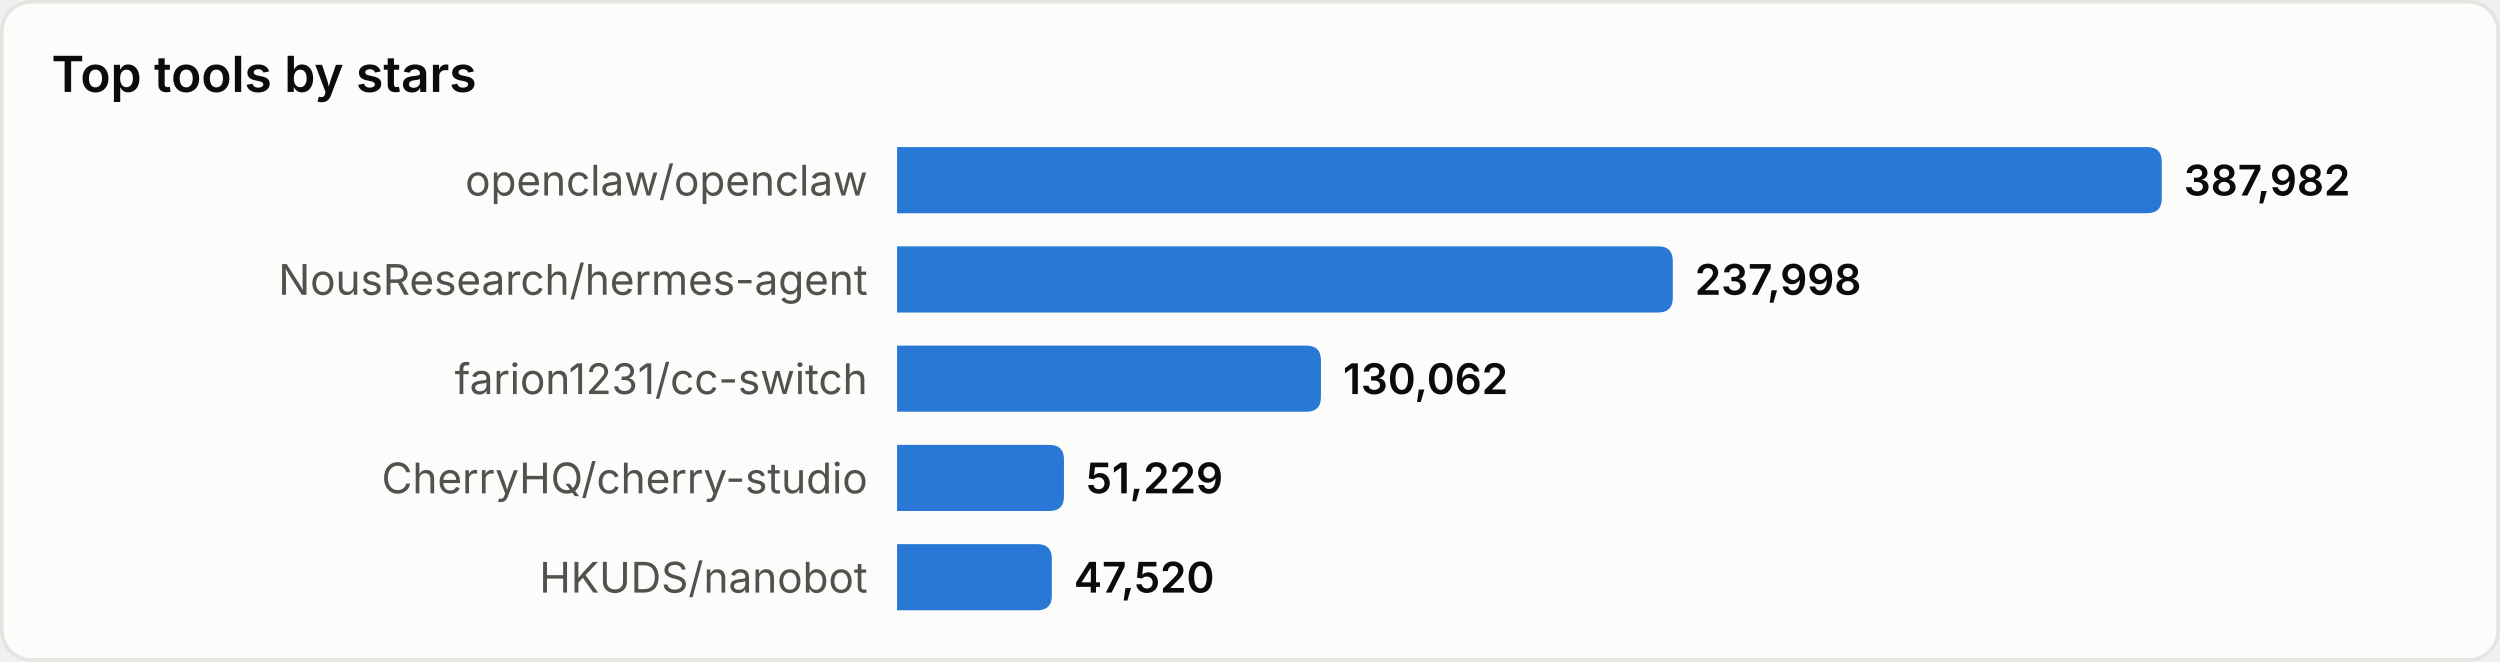
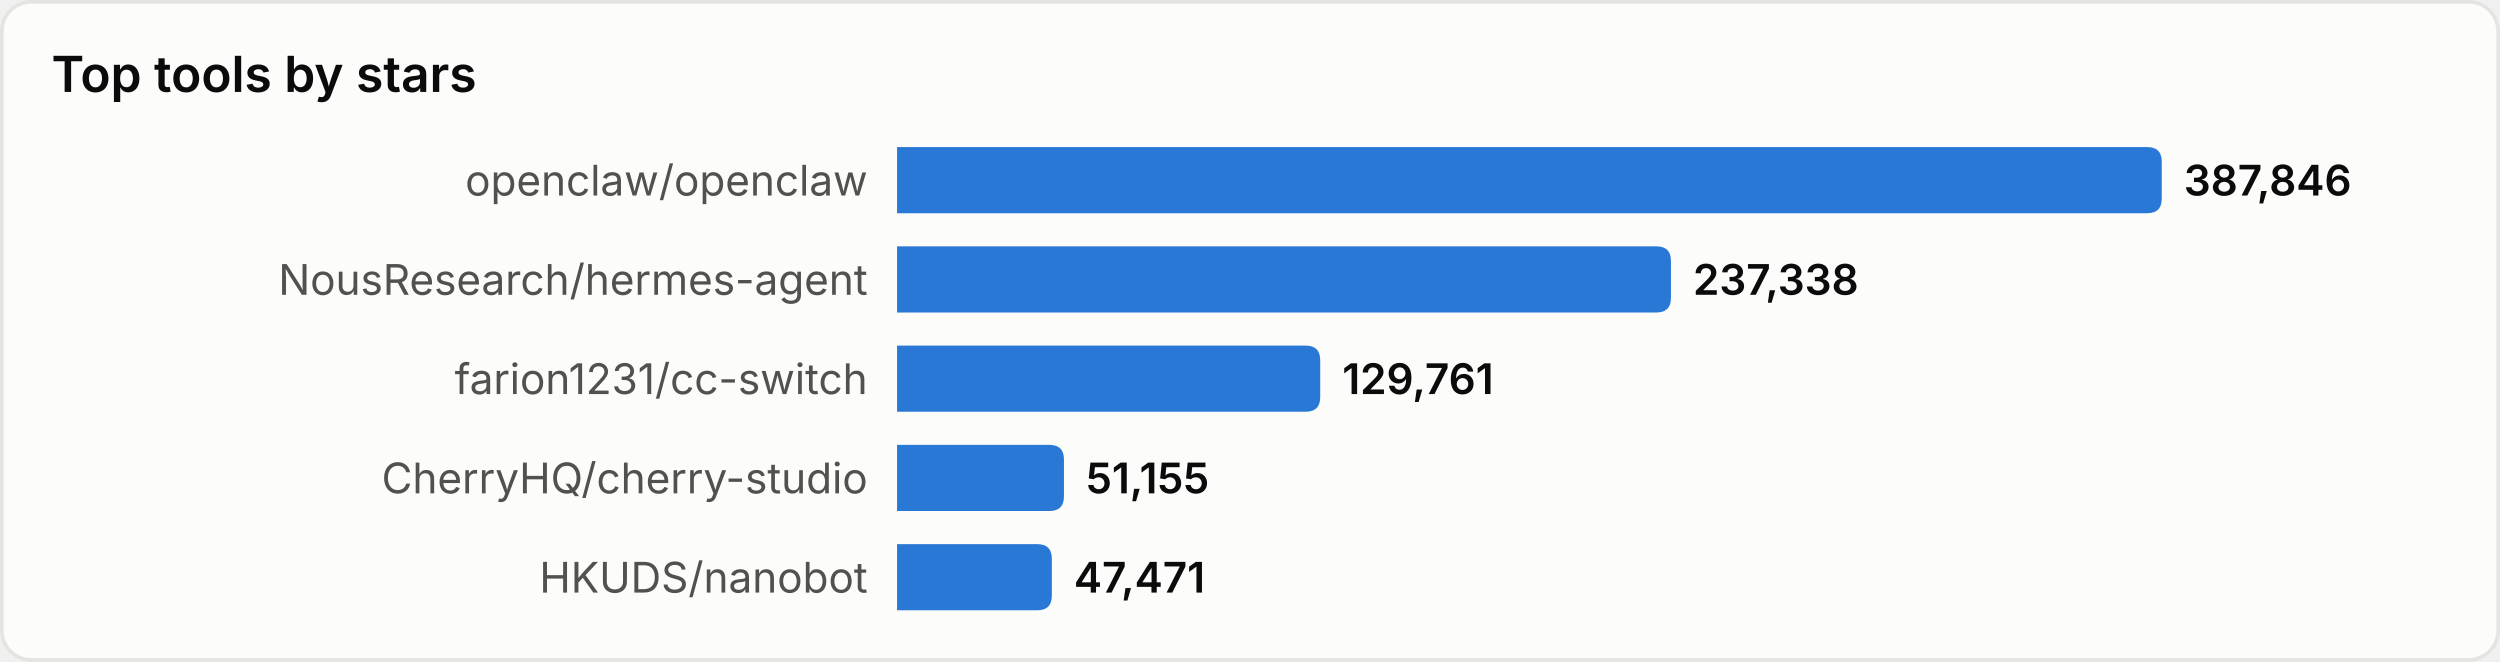
<svg xmlns="http://www.w3.org/2000/svg" width="680" height="180" viewBox="0 0 680 180" role="img" aria-label="Top tools by stars">
  <style>
text{font-family:system-ui,-apple-system,'Segoe UI',sans-serif}
.srf{fill:#fcfcfb;stroke:#e4e4e0}.ttl{fill:#0b0b0b;font-size:13.5px;font-weight:600}
.lbl{fill:#52514e;font-size:11.5px}.val{fill:#0b0b0b;font-size:11.5px;font-weight:600}
.bar{fill:#2a78d6}
@media(prefers-color-scheme:dark){
.srf{fill:#1a1a19;stroke:#33332f}.ttl{fill:#ffffff}
.lbl{fill:#c3c2b7}.val{fill:#ffffff}.bar{fill:#3987e5}
}
</style>
  <rect x="0.5" y="0.5" width="679" height="179" rx="8" class="srf" />
  <text x="14" y="25" class="ttl">Top tools by stars</text>
  <text x="236" y="49.0" class="lbl" text-anchor="end" dominant-baseline="central">openclaw/openclaw</text>
  <path d="M244,40 h340.0 q4,0 4,4 v10 q0,4 -4,4 h-340.0 z" class="bar" />
-   <text x="594.0" y="49.0" class="val" dominant-baseline="central">387,982</text>
+   <text x="594.0" y="49.0" class="val" dominant-baseline="central">387,846</text>
  <text x="236" y="76.0" class="lbl" text-anchor="end" dominant-baseline="central">NousResearch/hermes-agent</text>
-   <path d="M244,67 h207.0 q4,0 4,4 v10 q0,4 -4,4 h-207.0 z" class="bar" />
-   <text x="461.0" y="76.0" class="val" dominant-baseline="central">237,998</text>
+   <path d="M244,67 h206.5 q4,0 4,4 v10 q0,4 -4,4 h-206.5 z" class="bar" />
+   <text x="460.5" y="76.0" class="val" dominant-baseline="central">237,338</text>
  <text x="236" y="103.0" class="lbl" text-anchor="end" dominant-baseline="central">farion1231/cc-switch</text>
-   <path d="M244,94 h111.3 q4,0 4,4 v10 q0,4 -4,4 h-111.3 z" class="bar" />
-   <text x="365.3" y="103.0" class="val" dominant-baseline="central">130,062</text>
+   <path d="M244,94 h111.1 q4,0 4,4 v10 q0,4 -4,4 h-111.1 z" class="bar" />
+   <text x="365.1" y="103.0" class="val" dominant-baseline="central">129,761</text>
  <text x="236" y="130.0" class="lbl" text-anchor="end" dominant-baseline="central">CherryHQ/cherry-studio</text>
  <path d="M244,121 h41.4 q4,0 4,4 v10 q0,4 -4,4 h-41.4 z" class="bar" />
-   <text x="295.4" y="130.0" class="val" dominant-baseline="central">51,229</text>
+   <text x="295.4" y="130.0" class="val" dominant-baseline="central">51,155</text>
  <text x="236" y="157.0" class="lbl" text-anchor="end" dominant-baseline="central">HKUDS/nanobot</text>
  <path d="M244,148 h38.1 q4,0 4,4 v10 q0,4 -4,4 h-38.1 z" class="bar" />
-   <text x="292.1" y="157.0" class="val" dominant-baseline="central">47,520</text>
+   <text x="292.1" y="157.0" class="val" dominant-baseline="central">47,471</text>
</svg>
